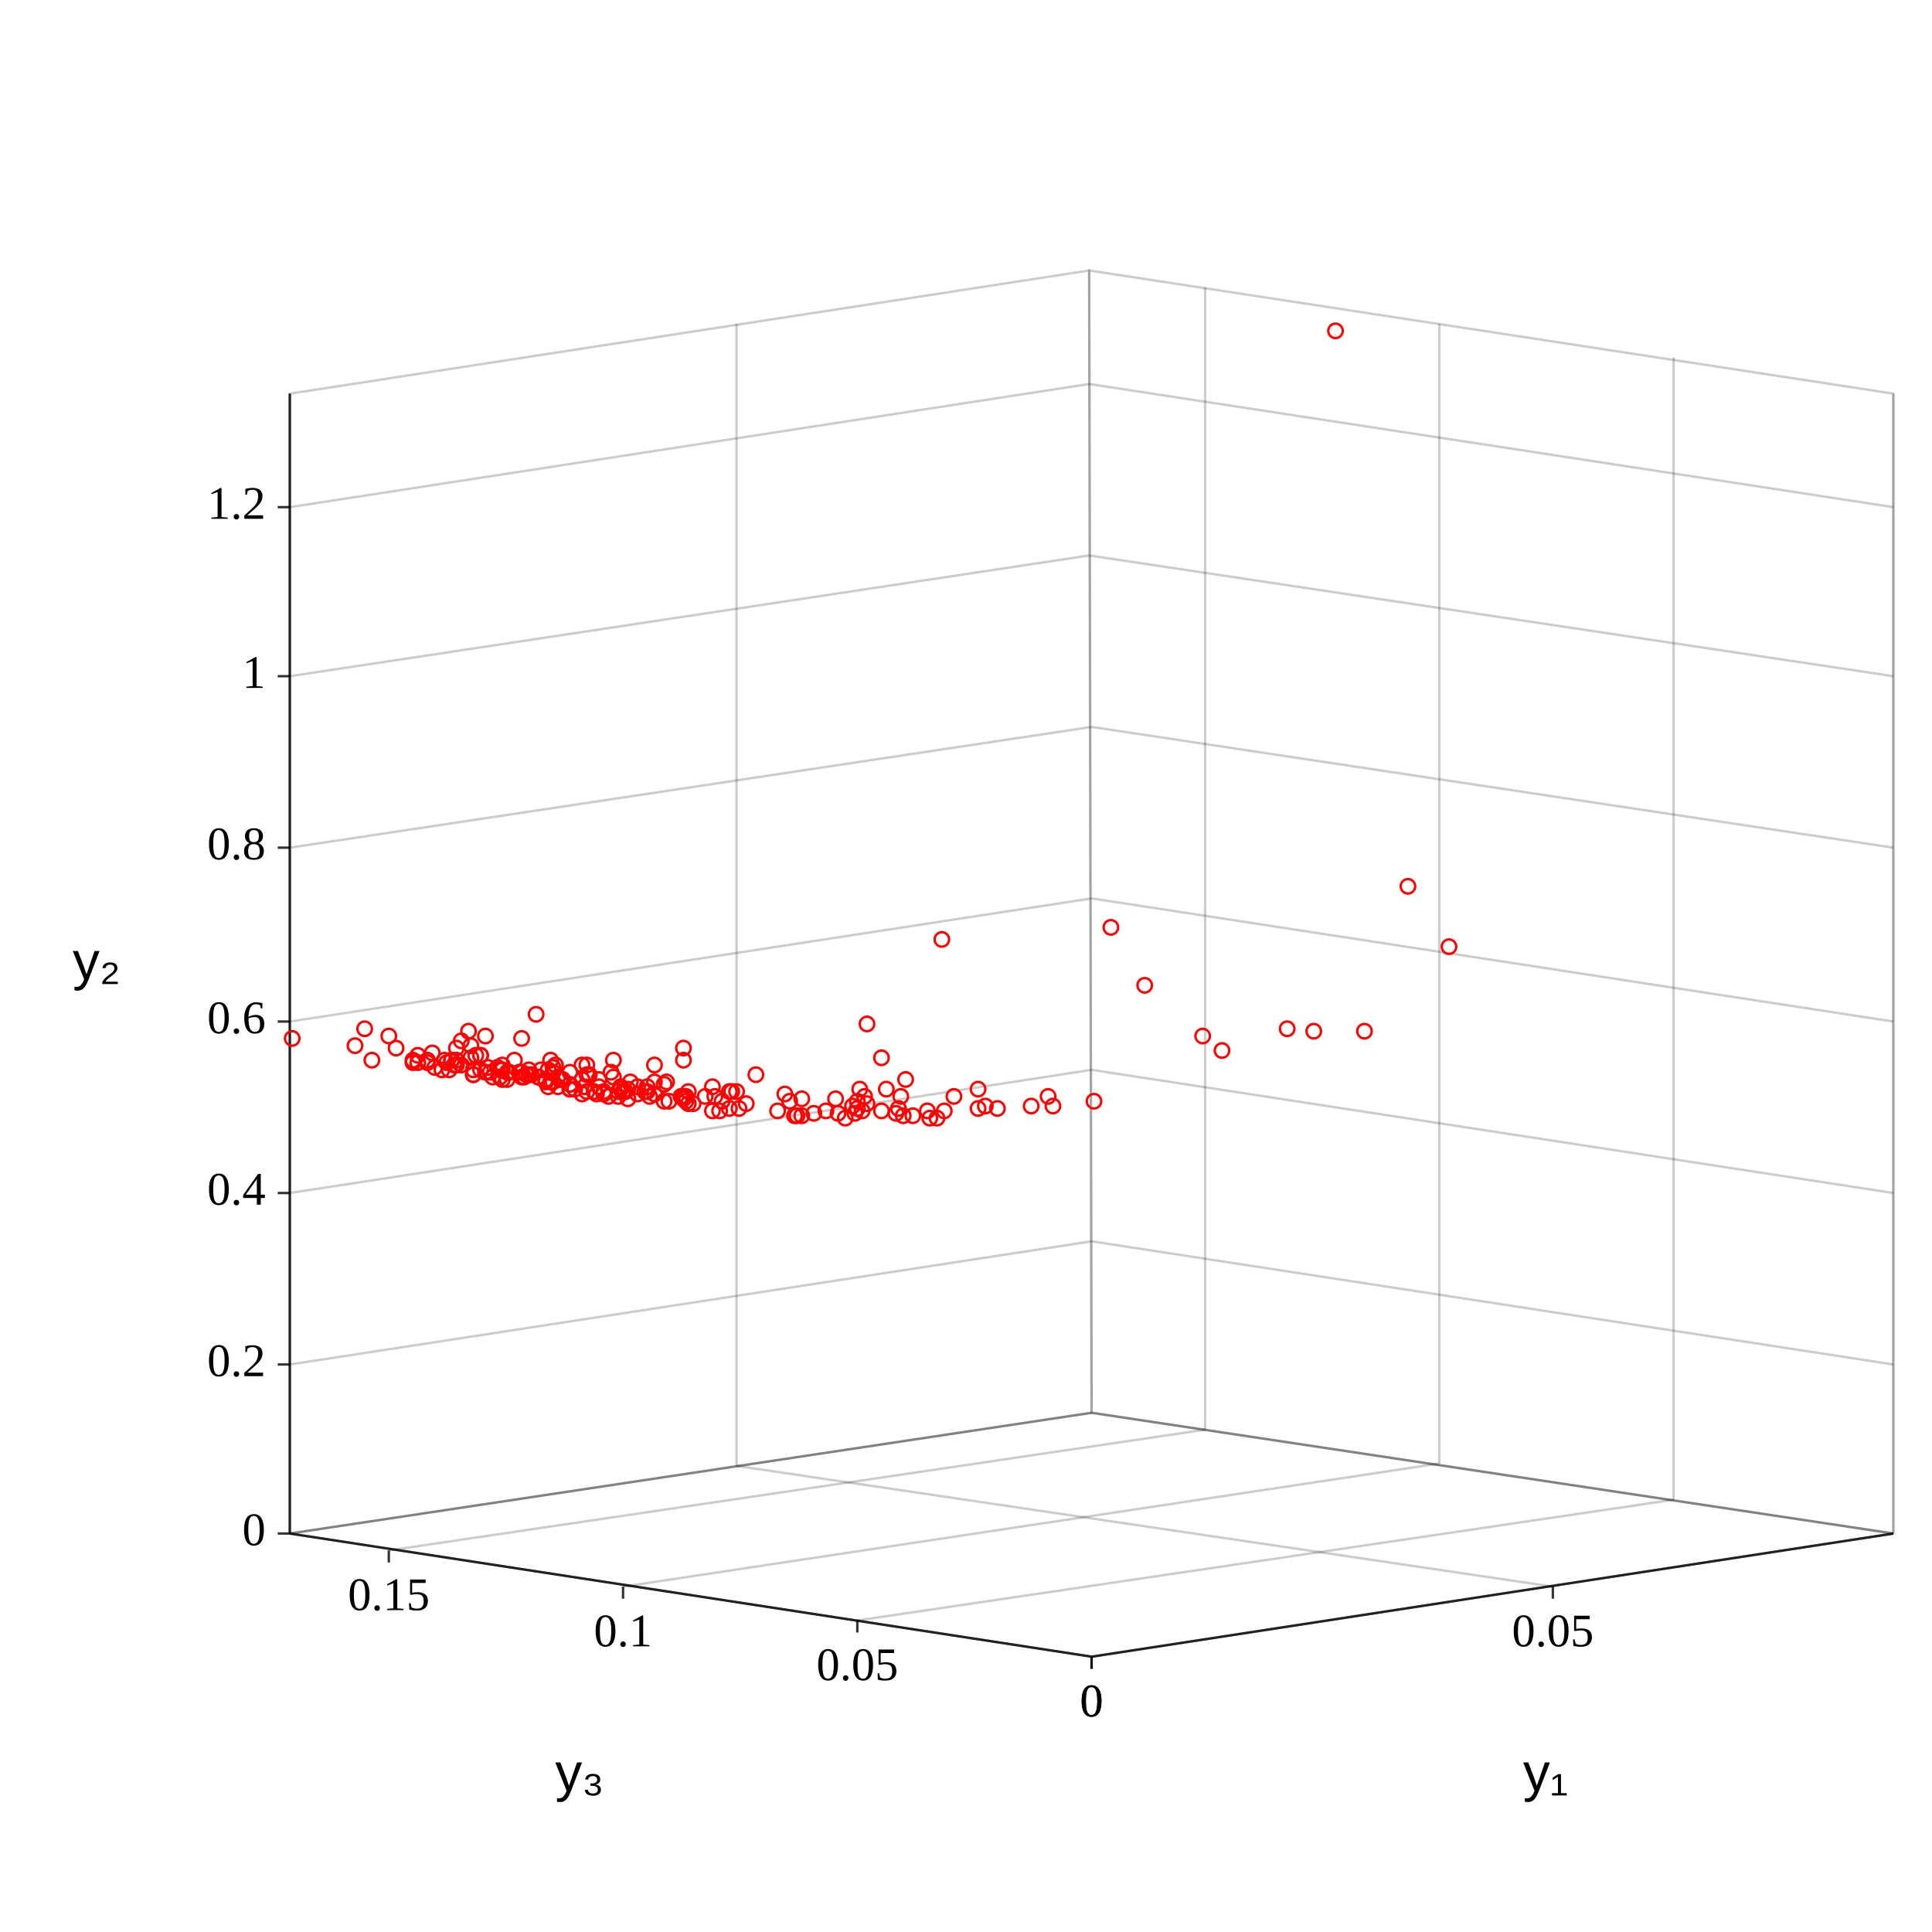
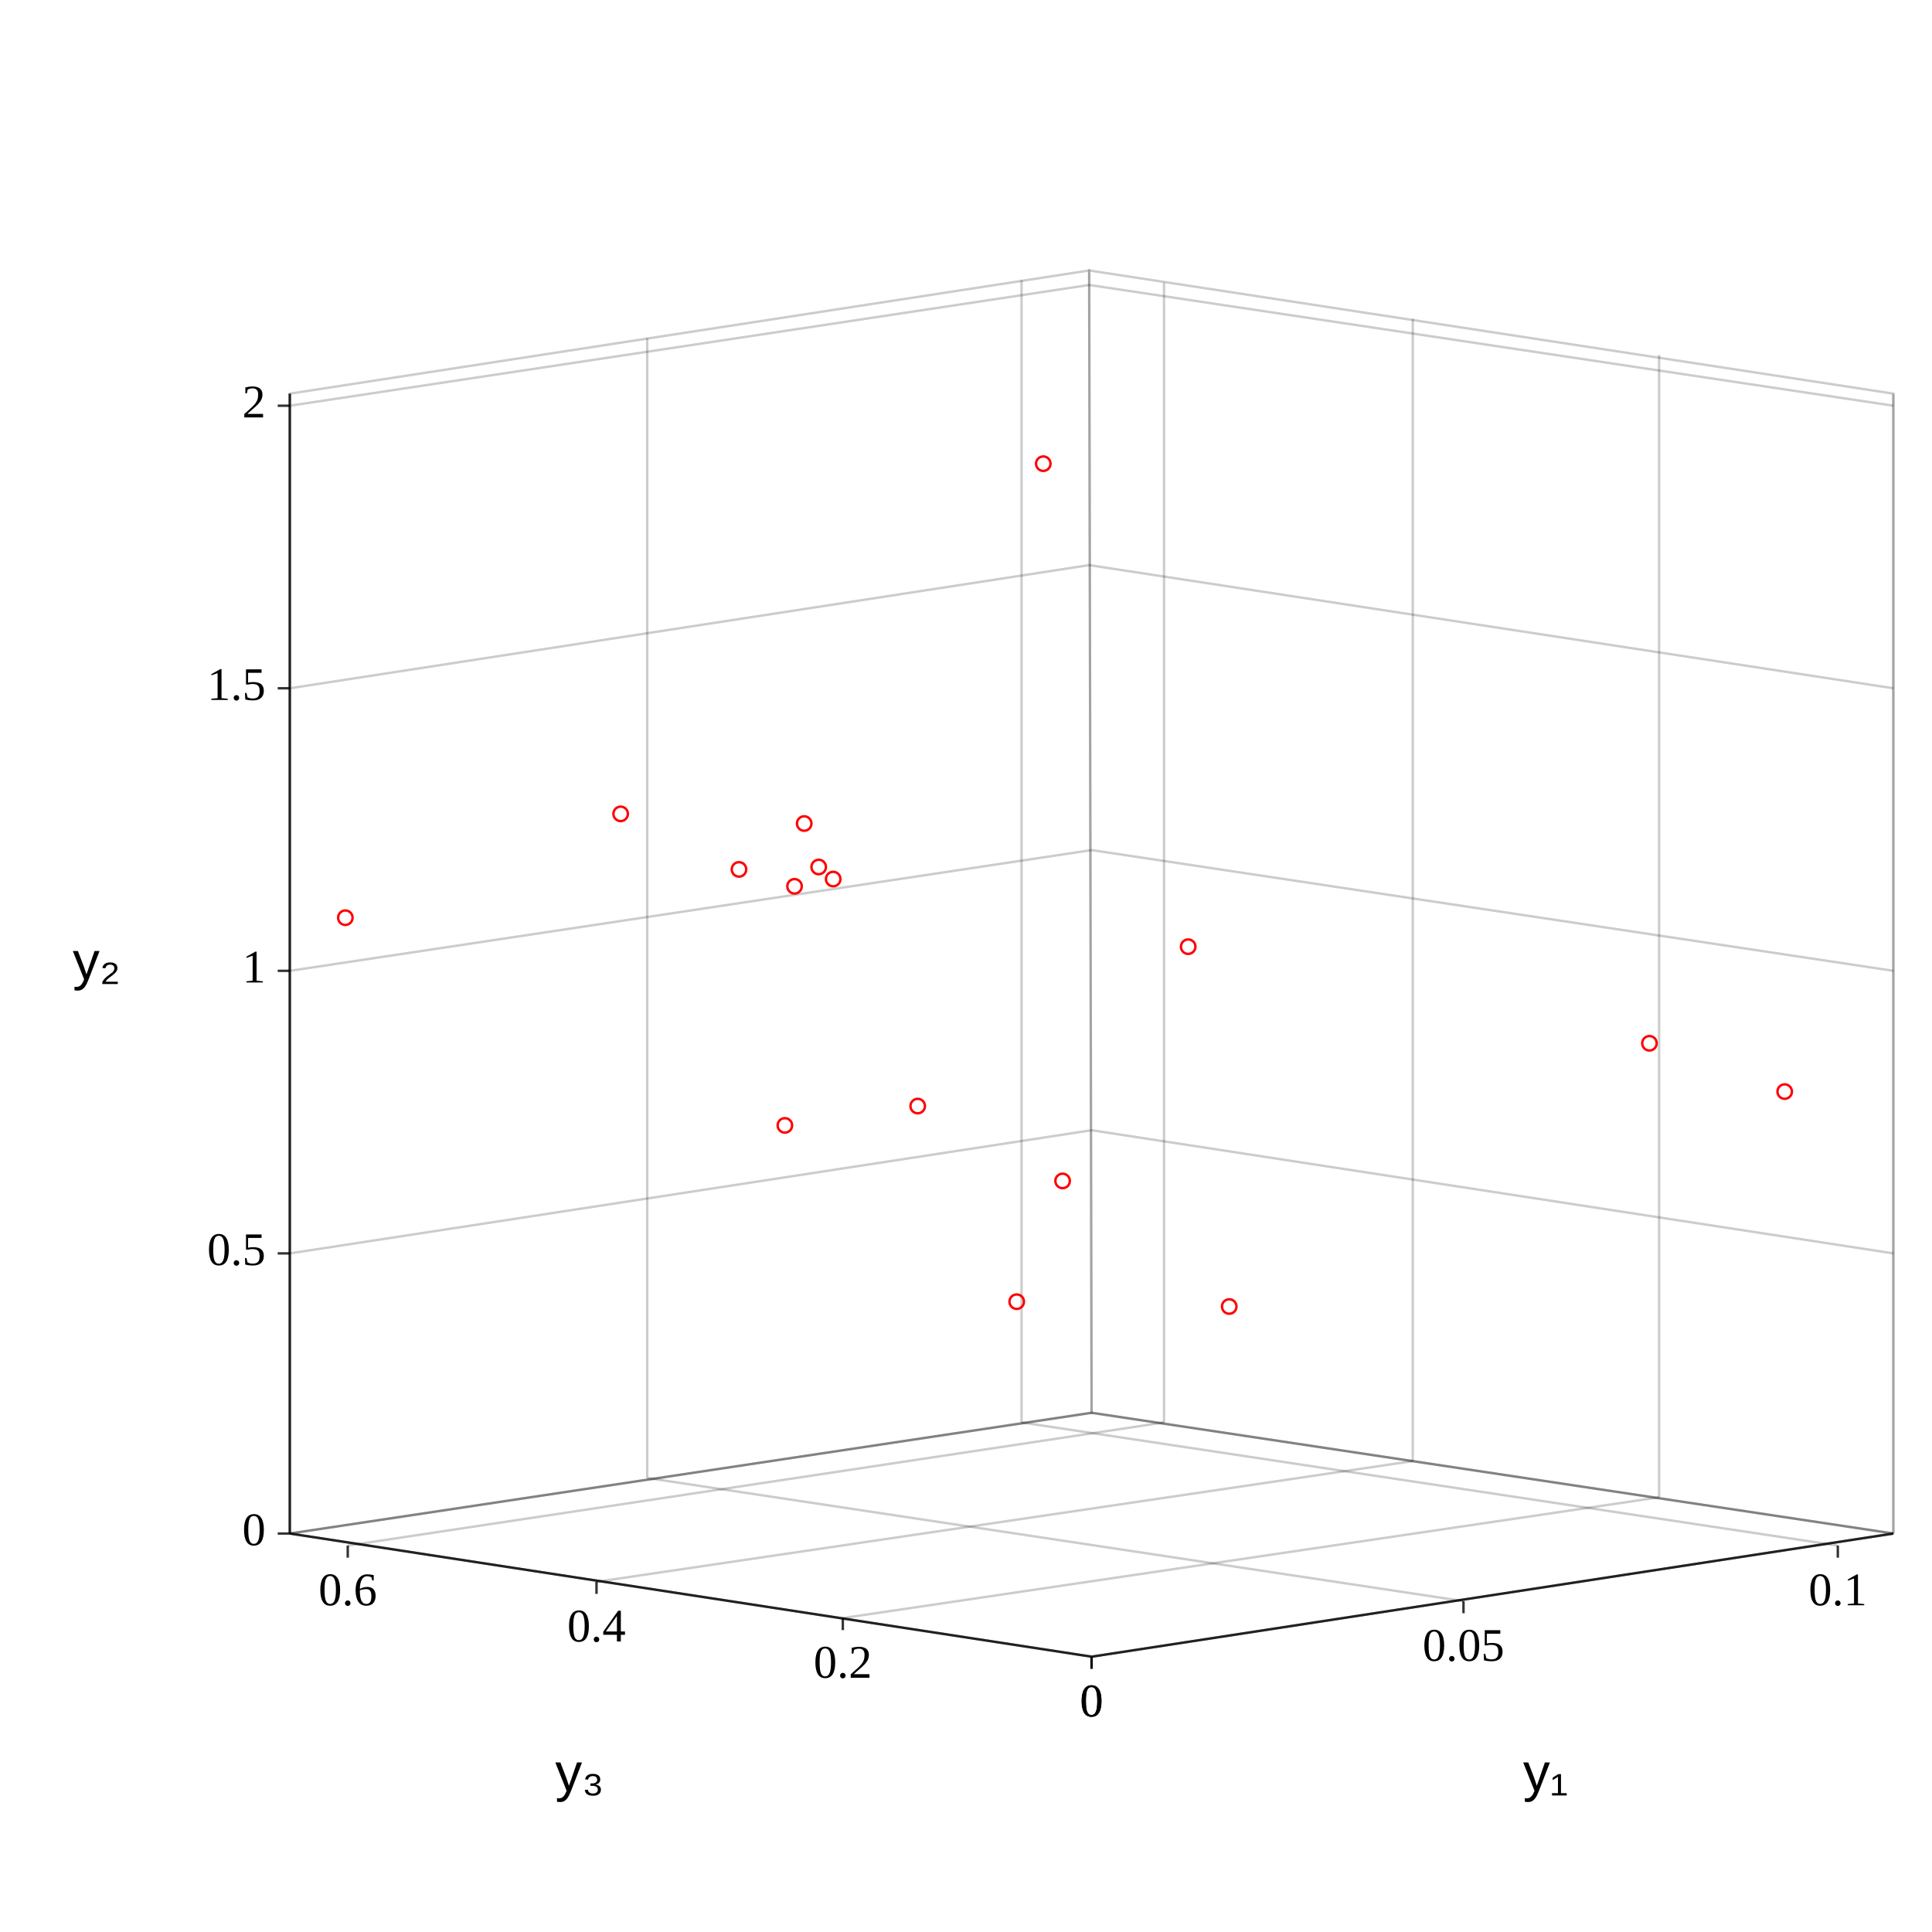
<svg xmlns="http://www.w3.org/2000/svg" width="800" height="800" viewBox="0 0 800 800">
  <rect x="0" y="0" width="800" height="800" opacity="1" fill="#FFFFFF" stroke="none" />
  <text x="240" y="736" dy="0.5ex" text-anchor="middle" font-family="Arial" font-size="22.258" opacity="1" fill="#000000">
y₃
</text>
  <text x="40" y="400" dy="0.5ex" text-anchor="middle" font-family="Arial" font-size="22.258" opacity="1" fill="#000000">
y₂
</text>
  <text x="640" y="736" dy="0.5ex" text-anchor="middle" font-family="Arial" font-size="22.258" opacity="1" fill="#000000">
y₁
</text>
  <polyline fill="none" opacity="0.2" stroke="#000000" stroke-width="1" points="120,635 120,163 451,112 452,585 120,635 " />
  <polyline fill="none" opacity="0.2" stroke="#000000" stroke-width="1" points="120,635 452,585 " />
-   <polyline fill="none" opacity="0.2" stroke="#000000" stroke-width="1" points="120,565 452,514 " />
-   <polyline fill="none" opacity="0.2" stroke="#000000" stroke-width="1" points="120,494 452,443 " />
-   <polyline fill="none" opacity="0.2" stroke="#000000" stroke-width="1" points="120,423 452,372 " />
-   <polyline fill="none" opacity="0.2" stroke="#000000" stroke-width="1" points="120,351 452,301 " />
-   <polyline fill="none" opacity="0.2" stroke="#000000" stroke-width="1" points="120,280 451,230 " />
-   <polyline fill="none" opacity="0.2" stroke="#000000" stroke-width="1" points="120,210 451,159 " />
+   <polyline fill="none" opacity="0.2" stroke="#000000" stroke-width="1" points="120,519 452,468 " />
+   <polyline fill="none" opacity="0.2" stroke="#000000" stroke-width="1" points="120,402 452,352 " />
+   <polyline fill="none" opacity="0.2" stroke="#000000" stroke-width="1" points="120,285 451,234 " />
+   <polyline fill="none" opacity="0.2" stroke="#000000" stroke-width="1" points="120,168 451,118 " />
  <polyline fill="none" opacity="0.2" stroke="#000000" stroke-width="1" points="120,635 120,163 " />
-   <polyline fill="none" opacity="0.2" stroke="#000000" stroke-width="1" points="305,607 305,134 " />
+   <polyline fill="none" opacity="0.2" stroke="#000000" stroke-width="1" points="268,612 268,140 " />
+   <polyline fill="none" opacity="0.2" stroke="#000000" stroke-width="1" points="423,589 423,116 " />
  <polyline fill="none" opacity="0.2" stroke="#000000" stroke-width="1" points="452,686 784,635 452,585 120,635 452,686 " />
  <polyline fill="none" opacity="0.2" stroke="#000000" stroke-width="1" points="452,686 784,635 " />
-   <polyline fill="none" opacity="0.2" stroke="#000000" stroke-width="1" points="355,671 693,621 " />
-   <polyline fill="none" opacity="0.2" stroke="#000000" stroke-width="1" points="258,657 596,606 " />
-   <polyline fill="none" opacity="0.2" stroke="#000000" stroke-width="1" points="161,642 499,592 " />
+   <polyline fill="none" opacity="0.2" stroke="#000000" stroke-width="1" points="349,670 687,620 " />
+   <polyline fill="none" opacity="0.2" stroke="#000000" stroke-width="1" points="247,655 585,605 " />
+   <polyline fill="none" opacity="0.2" stroke="#000000" stroke-width="1" points="144,640 482,589 " />
  <polyline fill="none" opacity="0.2" stroke="#000000" stroke-width="1" points="452,686 120,635 " />
-   <polyline fill="none" opacity="0.2" stroke="#000000" stroke-width="1" points="643,657 305,607 " />
+   <polyline fill="none" opacity="0.2" stroke="#000000" stroke-width="1" points="606,663 268,612 " />
+   <polyline fill="none" opacity="0.2" stroke="#000000" stroke-width="1" points="761,640 423,589 " />
  <polyline fill="none" opacity="0.2" stroke="#000000" stroke-width="1" points="784,635 452,585 451,112 784,163 784,635 " />
  <polyline fill="none" opacity="0.2" stroke="#000000" stroke-width="1" points="784,635 784,163 " />
-   <polyline fill="none" opacity="0.2" stroke="#000000" stroke-width="1" points="693,621 693,148 " />
-   <polyline fill="none" opacity="0.2" stroke="#000000" stroke-width="1" points="596,606 596,134 " />
-   <polyline fill="none" opacity="0.2" stroke="#000000" stroke-width="1" points="499,592 499,119 " />
+   <polyline fill="none" opacity="0.2" stroke="#000000" stroke-width="1" points="687,620 687,147 " />
+   <polyline fill="none" opacity="0.2" stroke="#000000" stroke-width="1" points="585,605 585,132 " />
+   <polyline fill="none" opacity="0.2" stroke="#000000" stroke-width="1" points="482,589 482,117 " />
  <polyline fill="none" opacity="0.2" stroke="#000000" stroke-width="1" points="784,635 452,585 " />
-   <polyline fill="none" opacity="0.2" stroke="#000000" stroke-width="1" points="784,565 452,514 " />
-   <polyline fill="none" opacity="0.2" stroke="#000000" stroke-width="1" points="784,494 452,443 " />
-   <polyline fill="none" opacity="0.2" stroke="#000000" stroke-width="1" points="784,423 452,372 " />
-   <polyline fill="none" opacity="0.2" stroke="#000000" stroke-width="1" points="784,351 452,301 " />
-   <polyline fill="none" opacity="0.2" stroke="#000000" stroke-width="1" points="784,280 451,230 " />
-   <polyline fill="none" opacity="0.2" stroke="#000000" stroke-width="1" points="784,210 451,159 " />
+   <polyline fill="none" opacity="0.2" stroke="#000000" stroke-width="1" points="784,519 452,468 " />
+   <polyline fill="none" opacity="0.2" stroke="#000000" stroke-width="1" points="784,402 452,352 " />
+   <polyline fill="none" opacity="0.2" stroke="#000000" stroke-width="1" points="784,285 451,234 " />
+   <polyline fill="none" opacity="0.2" stroke="#000000" stroke-width="1" points="784,168 451,118 " />
  <polyline fill="none" opacity="0.8" stroke="#000000" stroke-width="1" points="452,686 120,635 " />
  <polyline fill="none" opacity="0.8" stroke="#000000" stroke-width="1" points="452,686 452,691 " />
  <text x="452" y="696" dy="0.76em" text-anchor="middle" font-family="Times New Roman" font-size="19.355" opacity="1" fill="#000000">
0
</text>
-   <polyline fill="none" opacity="0.8" stroke="#000000" stroke-width="1" points="355,671 355,676 " />
-   <text x="355" y="681" dy="0.76em" text-anchor="middle" font-family="Times New Roman" font-size="19.355" opacity="1" fill="#000000">
- 0.05
+   <polyline fill="none" opacity="0.8" stroke="#000000" stroke-width="1" points="349,670 349,675 " />
+   <text x="349" y="680" dy="0.76em" text-anchor="middle" font-family="Times New Roman" font-size="19.355" opacity="1" fill="#000000">
+ 0.2
</text>
-   <polyline fill="none" opacity="0.8" stroke="#000000" stroke-width="1" points="258,657 258,662 " />
-   <text x="258" y="667" dy="0.76em" text-anchor="middle" font-family="Times New Roman" font-size="19.355" opacity="1" fill="#000000">
- 0.1
+   <polyline fill="none" opacity="0.8" stroke="#000000" stroke-width="1" points="247,655 247,660 " />
+   <text x="247" y="665" dy="0.76em" text-anchor="middle" font-family="Times New Roman" font-size="19.355" opacity="1" fill="#000000">
+ 0.4
</text>
-   <polyline fill="none" opacity="0.8" stroke="#000000" stroke-width="1" points="161,642 161,647 " />
-   <text x="161" y="652" dy="0.76em" text-anchor="middle" font-family="Times New Roman" font-size="19.355" opacity="1" fill="#000000">
- 0.15
+   <polyline fill="none" opacity="0.8" stroke="#000000" stroke-width="1" points="144,640 144,645 " />
+   <text x="144" y="650" dy="0.76em" text-anchor="middle" font-family="Times New Roman" font-size="19.355" opacity="1" fill="#000000">
+ 0.6
</text>
  <polyline fill="none" opacity="0.8" stroke="#000000" stroke-width="1" points="120,635 120,163 " />
  <polyline fill="none" opacity="0.8" stroke="#000000" stroke-width="1" points="120,635 115,635 " />
  <text x="110" y="635" dy="0.5ex" text-anchor="end" font-family="Times New Roman" font-size="19.355" opacity="1" fill="#000000">
0
</text>
-   <polyline fill="none" opacity="0.8" stroke="#000000" stroke-width="1" points="120,565 115,565 " />
-   <text x="110" y="565" dy="0.5ex" text-anchor="end" font-family="Times New Roman" font-size="19.355" opacity="1" fill="#000000">
- 0.2
+   <polyline fill="none" opacity="0.8" stroke="#000000" stroke-width="1" points="120,519 115,519 " />
+   <text x="110" y="519" dy="0.5ex" text-anchor="end" font-family="Times New Roman" font-size="19.355" opacity="1" fill="#000000">
+ 0.5
</text>
-   <polyline fill="none" opacity="0.8" stroke="#000000" stroke-width="1" points="120,494 115,494 " />
-   <text x="110" y="494" dy="0.5ex" text-anchor="end" font-family="Times New Roman" font-size="19.355" opacity="1" fill="#000000">
- 0.4
- </text>
-   <polyline fill="none" opacity="0.8" stroke="#000000" stroke-width="1" points="120,423 115,423 " />
-   <text x="110" y="423" dy="0.5ex" text-anchor="end" font-family="Times New Roman" font-size="19.355" opacity="1" fill="#000000">
- 0.6
- </text>
-   <polyline fill="none" opacity="0.8" stroke="#000000" stroke-width="1" points="120,351 115,351 " />
-   <text x="110" y="351" dy="0.5ex" text-anchor="end" font-family="Times New Roman" font-size="19.355" opacity="1" fill="#000000">
- 0.8
- </text>
-   <polyline fill="none" opacity="0.8" stroke="#000000" stroke-width="1" points="120,280 115,280 " />
-   <text x="110" y="280" dy="0.5ex" text-anchor="end" font-family="Times New Roman" font-size="19.355" opacity="1" fill="#000000">
+   <polyline fill="none" opacity="0.8" stroke="#000000" stroke-width="1" points="120,402 115,402 " />
+   <text x="110" y="402" dy="0.5ex" text-anchor="end" font-family="Times New Roman" font-size="19.355" opacity="1" fill="#000000">
1
</text>
-   <polyline fill="none" opacity="0.8" stroke="#000000" stroke-width="1" points="120,210 115,210 " />
-   <text x="110" y="210" dy="0.5ex" text-anchor="end" font-family="Times New Roman" font-size="19.355" opacity="1" fill="#000000">
- 1.2
+   <polyline fill="none" opacity="0.8" stroke="#000000" stroke-width="1" points="120,285 115,285 " />
+   <text x="110" y="285" dy="0.5ex" text-anchor="end" font-family="Times New Roman" font-size="19.355" opacity="1" fill="#000000">
+ 1.5
+ </text>
+   <polyline fill="none" opacity="0.8" stroke="#000000" stroke-width="1" points="120,168 115,168 " />
+   <text x="110" y="168" dy="0.5ex" text-anchor="end" font-family="Times New Roman" font-size="19.355" opacity="1" fill="#000000">
+ 2
</text>
  <polyline fill="none" opacity="0.8" stroke="#000000" stroke-width="1" points="452,686 784,635 " />
  <polyline fill="none" opacity="0.8" stroke="#000000" stroke-width="1" points="452,686 452,691 " />
  <text x="452" y="696" dy="0.76em" text-anchor="middle" font-family="Times New Roman" font-size="19.355" opacity="1" fill="#000000">
0
</text>
-   <polyline fill="none" opacity="0.8" stroke="#000000" stroke-width="1" points="643,657 643,662 " />
-   <text x="643" y="667" dy="0.76em" text-anchor="middle" font-family="Times New Roman" font-size="19.355" opacity="1" fill="#000000">
+   <polyline fill="none" opacity="0.8" stroke="#000000" stroke-width="1" points="606,663 606,668 " />
+   <text x="606" y="673" dy="0.76em" text-anchor="middle" font-family="Times New Roman" font-size="19.355" opacity="1" fill="#000000">
0.05
</text>
-   <circle cx="285" cy="452" r="3" opacity="1" fill="none" stroke="#FF0000" stroke-width="1" />
-   <circle cx="357" cy="460" r="3" opacity="1" fill="none" stroke="#FF0000" stroke-width="1" />
-   <circle cx="220" cy="445" r="3" opacity="1" fill="none" stroke="#FF0000" stroke-width="1" />
-   <circle cx="285" cy="457" r="3" opacity="1" fill="none" stroke="#FF0000" stroke-width="1" />
-   <circle cx="544" cy="427" r="3" opacity="1" fill="none" stroke="#FF0000" stroke-width="1" />
-   <circle cx="252" cy="454" r="3" opacity="1" fill="none" stroke="#FF0000" stroke-width="1" />
-   <circle cx="248" cy="447" r="3" opacity="1" fill="none" stroke="#FF0000" stroke-width="1" />
-   <circle cx="199" cy="443" r="3" opacity="1" fill="none" stroke="#FF0000" stroke-width="1" />
-   <circle cx="374" cy="462" r="3" opacity="1" fill="none" stroke="#FF0000" stroke-width="1" />
-   <circle cx="292" cy="454" r="3" opacity="1" fill="none" stroke="#FF0000" stroke-width="1" />
-   <circle cx="197" cy="437" r="3" opacity="1" fill="none" stroke="#FF0000" stroke-width="1" />
-   <circle cx="254" cy="439" r="3" opacity="1" fill="none" stroke="#FF0000" stroke-width="1" />
-   <circle cx="259" cy="452" r="3" opacity="1" fill="none" stroke="#FF0000" stroke-width="1" />
-   <circle cx="213" cy="439" r="3" opacity="1" fill="none" stroke="#FF0000" stroke-width="1" />
-   <circle cx="600" cy="392" r="3" opacity="1" fill="none" stroke="#FF0000" stroke-width="1" />
-   <circle cx="203" cy="444" r="3" opacity="1" fill="none" stroke="#FF0000" stroke-width="1" />
-   <circle cx="188" cy="441" r="3" opacity="1" fill="none" stroke="#FF0000" stroke-width="1" />
-   <circle cx="498" cy="429" r="3" opacity="1" fill="none" stroke="#FF0000" stroke-width="1" />
-   <circle cx="533" cy="426" r="3" opacity="1" fill="none" stroke="#FF0000" stroke-width="1" />
-   <circle cx="375" cy="447" r="3" opacity="1" fill="none" stroke="#FF0000" stroke-width="1" />
-   <circle cx="329" cy="462" r="3" opacity="1" fill="none" stroke="#FF0000" stroke-width="1" />
-   <circle cx="367" cy="451" r="3" opacity="1" fill="none" stroke="#FF0000" stroke-width="1" />
-   <circle cx="241" cy="453" r="3" opacity="1" fill="none" stroke="#FF0000" stroke-width="1" />
-   <circle cx="474" cy="408" r="3" opacity="1" fill="none" stroke="#FF0000" stroke-width="1" />
-   <circle cx="216" cy="446" r="3" opacity="1" fill="none" stroke="#FF0000" stroke-width="1" />
-   <circle cx="238" cy="451" r="3" opacity="1" fill="none" stroke="#FF0000" stroke-width="1" />
-   <circle cx="187" cy="439" r="3" opacity="1" fill="none" stroke="#FF0000" stroke-width="1" />
-   <circle cx="353" cy="458" r="3" opacity="1" fill="none" stroke="#FF0000" stroke-width="1" />
-   <circle cx="583" cy="367" r="3" opacity="1" fill="none" stroke="#FF0000" stroke-width="1" />
-   <circle cx="236" cy="449" r="3" opacity="1" fill="none" stroke="#FF0000" stroke-width="1" />
-   <circle cx="372" cy="459" r="3" opacity="1" fill="none" stroke="#FF0000" stroke-width="1" />
-   <circle cx="236" cy="451" r="3" opacity="1" fill="none" stroke="#FF0000" stroke-width="1" />
-   <circle cx="247" cy="453" r="3" opacity="1" fill="none" stroke="#FF0000" stroke-width="1" />
-   <circle cx="405" cy="459" r="3" opacity="1" fill="none" stroke="#FF0000" stroke-width="1" />
-   <circle cx="180" cy="442" r="3" opacity="1" fill="none" stroke="#FF0000" stroke-width="1" />
-   <circle cx="227" cy="450" r="3" opacity="1" fill="none" stroke="#FF0000" stroke-width="1" />
-   <circle cx="391" cy="460" r="3" opacity="1" fill="none" stroke="#FF0000" stroke-width="1" />
-   <circle cx="191" cy="431" r="3" opacity="1" fill="none" stroke="#FF0000" stroke-width="1" />
-   <circle cx="183" cy="443" r="3" opacity="1" fill="none" stroke="#FF0000" stroke-width="1" />
-   <circle cx="565" cy="427" r="3" opacity="1" fill="none" stroke="#FF0000" stroke-width="1" />
-   <circle cx="313" cy="445" r="3" opacity="1" fill="none" stroke="#FF0000" stroke-width="1" />
-   <circle cx="287" cy="457" r="3" opacity="1" fill="none" stroke="#FF0000" stroke-width="1" />
-   <circle cx="306" cy="459" r="3" opacity="1" fill="none" stroke="#FF0000" stroke-width="1" />
-   <circle cx="227" cy="443" r="3" opacity="1" fill="none" stroke="#FF0000" stroke-width="1" />
-   <circle cx="236" cy="444" r="3" opacity="1" fill="none" stroke="#FF0000" stroke-width="1" />
-   <circle cx="241" cy="447" r="3" opacity="1" fill="none" stroke="#FF0000" stroke-width="1" />
-   <circle cx="223" cy="446" r="3" opacity="1" fill="none" stroke="#FF0000" stroke-width="1" />
-   <circle cx="356" cy="451" r="3" opacity="1" fill="none" stroke="#FF0000" stroke-width="1" />
-   <circle cx="434" cy="454" r="3" opacity="1" fill="none" stroke="#FF0000" stroke-width="1" />
-   <circle cx="195" cy="438" r="3" opacity="1" fill="none" stroke="#FF0000" stroke-width="1" />
-   <circle cx="309" cy="457" r="3" opacity="1" fill="none" stroke="#FF0000" stroke-width="1" />
-   <circle cx="246" cy="452" r="3" opacity="1" fill="none" stroke="#FF0000" stroke-width="1" />
-   <circle cx="365" cy="438" r="3" opacity="1" fill="none" stroke="#FF0000" stroke-width="1" />
-   <circle cx="283" cy="434" r="3" opacity="1" fill="none" stroke="#FF0000" stroke-width="1" />
-   <circle cx="196" cy="445" r="3" opacity="1" fill="none" stroke="#FF0000" stroke-width="1" />
-   <circle cx="283" cy="454" r="3" opacity="1" fill="none" stroke="#FF0000" stroke-width="1" />
-   <circle cx="250" cy="452" r="3" opacity="1" fill="none" stroke="#FF0000" stroke-width="1" />
-   <circle cx="222" cy="420" r="3" opacity="1" fill="none" stroke="#FF0000" stroke-width="1" />
-   <circle cx="284" cy="454" r="3" opacity="1" fill="none" stroke="#FF0000" stroke-width="1" />
-   <circle cx="275" cy="449" r="3" opacity="1" fill="none" stroke="#FF0000" stroke-width="1" />
-   <circle cx="385" cy="463" r="3" opacity="1" fill="none" stroke="#FF0000" stroke-width="1" />
-   <circle cx="553" cy="137" r="3" opacity="1" fill="none" stroke="#FF0000" stroke-width="1" />
-   <circle cx="337" cy="461" r="3" opacity="1" fill="none" stroke="#FF0000" stroke-width="1" />
-   <circle cx="332" cy="462" r="3" opacity="1" fill="none" stroke="#FF0000" stroke-width="1" />
-   <circle cx="256" cy="452" r="3" opacity="1" fill="none" stroke="#FF0000" stroke-width="1" />
-   <circle cx="199" cy="437" r="3" opacity="1" fill="none" stroke="#FF0000" stroke-width="1" />
-   <circle cx="257" cy="450" r="3" opacity="1" fill="none" stroke="#FF0000" stroke-width="1" />
-   <circle cx="173" cy="437" r="3" opacity="1" fill="none" stroke="#FF0000" stroke-width="1" />
-   <circle cx="295" cy="460" r="3" opacity="1" fill="none" stroke="#FF0000" stroke-width="1" />
-   <circle cx="253" cy="444" r="3" opacity="1" fill="none" stroke="#FF0000" stroke-width="1" />
-   <circle cx="242" cy="450" r="3" opacity="1" fill="none" stroke="#FF0000" stroke-width="1" />
-   <circle cx="506" cy="435" r="3" opacity="1" fill="none" stroke="#FF0000" stroke-width="1" />
-   <circle cx="305" cy="452" r="3" opacity="1" fill="none" stroke="#FF0000" stroke-width="1" />
-   <circle cx="271" cy="448" r="3" opacity="1" fill="none" stroke="#FF0000" stroke-width="1" />
-   <circle cx="147" cy="433" r="3" opacity="1" fill="none" stroke="#FF0000" stroke-width="1" />
-   <circle cx="189" cy="439" r="3" opacity="1" fill="none" stroke="#FF0000" stroke-width="1" />
-   <circle cx="390" cy="389" r="3" opacity="1" fill="none" stroke="#FF0000" stroke-width="1" />
-   <circle cx="298" cy="460" r="3" opacity="1" fill="none" stroke="#FF0000" stroke-width="1" />
-   <circle cx="226" cy="448" r="3" opacity="1" fill="none" stroke="#FF0000" stroke-width="1" />
-   <circle cx="189" cy="441" r="3" opacity="1" fill="none" stroke="#FF0000" stroke-width="1" />
-   <circle cx="388" cy="463" r="3" opacity="1" fill="none" stroke="#FF0000" stroke-width="1" />
-   <circle cx="199" cy="437" r="3" opacity="1" fill="none" stroke="#FF0000" stroke-width="1" />
-   <circle cx="283" cy="455" r="3" opacity="1" fill="none" stroke="#FF0000" stroke-width="1" />
-   <circle cx="204" cy="446" r="3" opacity="1" fill="none" stroke="#FF0000" stroke-width="1" />
-   <circle cx="171" cy="439" r="3" opacity="1" fill="none" stroke="#FF0000" stroke-width="1" />
-   <circle cx="154" cy="439" r="3" opacity="1" fill="none" stroke="#FF0000" stroke-width="1" />
-   <circle cx="230" cy="441" r="3" opacity="1" fill="none" stroke="#FF0000" stroke-width="1" />
-   <circle cx="347" cy="461" r="3" opacity="1" fill="none" stroke="#FF0000" stroke-width="1" />
-   <circle cx="250" cy="453" r="3" opacity="1" fill="none" stroke="#FF0000" stroke-width="1" />
-   <circle cx="268" cy="452" r="3" opacity="1" fill="none" stroke="#FF0000" stroke-width="1" />
-   <circle cx="264" cy="450" r="3" opacity="1" fill="none" stroke="#FF0000" stroke-width="1" />
-   <circle cx="231" cy="450" r="3" opacity="1" fill="none" stroke="#FF0000" stroke-width="1" />
-   <circle cx="355" cy="456" r="3" opacity="1" fill="none" stroke="#FF0000" stroke-width="1" />
-   <circle cx="258" cy="452" r="3" opacity="1" fill="none" stroke="#FF0000" stroke-width="1" />
-   <circle cx="258" cy="452" r="3" opacity="1" fill="none" stroke="#FF0000" stroke-width="1" />
-   <circle cx="201" cy="444" r="3" opacity="1" fill="none" stroke="#FF0000" stroke-width="1" />
-   <circle cx="359" cy="457" r="3" opacity="1" fill="none" stroke="#FF0000" stroke-width="1" />
-   <circle cx="216" cy="430" r="3" opacity="1" fill="none" stroke="#FF0000" stroke-width="1" />
-   <circle cx="223" cy="446" r="3" opacity="1" fill="none" stroke="#FF0000" stroke-width="1" />
-   <circle cx="296" cy="454" r="3" opacity="1" fill="none" stroke="#FF0000" stroke-width="1" />
-   <circle cx="177" cy="440" r="3" opacity="1" fill="none" stroke="#FF0000" stroke-width="1" />
-   <circle cx="342" cy="460" r="3" opacity="1" fill="none" stroke="#FF0000" stroke-width="1" />
-   <circle cx="453" cy="456" r="3" opacity="1" fill="none" stroke="#FF0000" stroke-width="1" />
-   <circle cx="405" cy="451" r="3" opacity="1" fill="none" stroke="#FF0000" stroke-width="1" />
-   <circle cx="365" cy="460" r="3" opacity="1" fill="none" stroke="#FF0000" stroke-width="1" />
-   <circle cx="264" cy="453" r="3" opacity="1" fill="none" stroke="#FF0000" stroke-width="1" />
-   <circle cx="248" cy="450" r="3" opacity="1" fill="none" stroke="#FF0000" stroke-width="1" />
-   <circle cx="303" cy="452" r="3" opacity="1" fill="none" stroke="#FF0000" stroke-width="1" />
-   <circle cx="271" cy="441" r="3" opacity="1" fill="none" stroke="#FF0000" stroke-width="1" />
-   <circle cx="271" cy="453" r="3" opacity="1" fill="none" stroke="#FF0000" stroke-width="1" />
-   <circle cx="194" cy="427" r="3" opacity="1" fill="none" stroke="#FF0000" stroke-width="1" />
-   <circle cx="269" cy="454" r="3" opacity="1" fill="none" stroke="#FF0000" stroke-width="1" />
-   <circle cx="187" cy="439" r="3" opacity="1" fill="none" stroke="#FF0000" stroke-width="1" />
-   <circle cx="354" cy="461" r="3" opacity="1" fill="none" stroke="#FF0000" stroke-width="1" />
-   <circle cx="228" cy="448" r="3" opacity="1" fill="none" stroke="#FF0000" stroke-width="1" />
-   <circle cx="325" cy="453" r="3" opacity="1" fill="none" stroke="#FF0000" stroke-width="1" />
-   <circle cx="173" cy="440" r="3" opacity="1" fill="none" stroke="#FF0000" stroke-width="1" />
-   <circle cx="260" cy="455" r="3" opacity="1" fill="none" stroke="#FF0000" stroke-width="1" />
-   <circle cx="243" cy="452" r="3" opacity="1" fill="none" stroke="#FF0000" stroke-width="1" />
-   <circle cx="295" cy="450" r="3" opacity="1" fill="none" stroke="#FF0000" stroke-width="1" />
-   <circle cx="346" cy="455" r="3" opacity="1" fill="none" stroke="#FF0000" stroke-width="1" />
-   <circle cx="284" cy="456" r="3" opacity="1" fill="none" stroke="#FF0000" stroke-width="1" />
-   <circle cx="161" cy="429" r="3" opacity="1" fill="none" stroke="#FF0000" stroke-width="1" />
-   <circle cx="395" cy="454" r="3" opacity="1" fill="none" stroke="#FF0000" stroke-width="1" />
-   <circle cx="257" cy="451" r="3" opacity="1" fill="none" stroke="#FF0000" stroke-width="1" />
-   <circle cx="184" cy="439" r="3" opacity="1" fill="none" stroke="#FF0000" stroke-width="1" />
-   <circle cx="371" cy="461" r="3" opacity="1" fill="none" stroke="#FF0000" stroke-width="1" />
-   <circle cx="436" cy="458" r="3" opacity="1" fill="none" stroke="#FF0000" stroke-width="1" />
-   <circle cx="413" cy="459" r="3" opacity="1" fill="none" stroke="#FF0000" stroke-width="1" />
-   <circle cx="179" cy="436" r="3" opacity="1" fill="none" stroke="#FF0000" stroke-width="1" />
-   <circle cx="302" cy="459" r="3" opacity="1" fill="none" stroke="#FF0000" stroke-width="1" />
-   <circle cx="201" cy="429" r="3" opacity="1" fill="none" stroke="#FF0000" stroke-width="1" />
-   <circle cx="229" cy="444" r="3" opacity="1" fill="none" stroke="#FF0000" stroke-width="1" />
-   <circle cx="236" cy="451" r="3" opacity="1" fill="none" stroke="#FF0000" stroke-width="1" />
-   <circle cx="219" cy="443" r="3" opacity="1" fill="none" stroke="#FF0000" stroke-width="1" />
-   <circle cx="282" cy="454" r="3" opacity="1" fill="none" stroke="#FF0000" stroke-width="1" />
-   <circle cx="302" cy="452" r="3" opacity="1" fill="none" stroke="#FF0000" stroke-width="1" />
-   <circle cx="215" cy="444" r="3" opacity="1" fill="none" stroke="#FF0000" stroke-width="1" />
-   <circle cx="256" cy="454" r="3" opacity="1" fill="none" stroke="#FF0000" stroke-width="1" />
-   <circle cx="196" cy="445" r="3" opacity="1" fill="none" stroke="#FF0000" stroke-width="1" />
-   <circle cx="191" cy="441" r="3" opacity="1" fill="none" stroke="#FF0000" stroke-width="1" />
-   <circle cx="267" cy="452" r="3" opacity="1" fill="none" stroke="#FF0000" stroke-width="1" />
-   <circle cx="283" cy="439" r="3" opacity="1" fill="none" stroke="#FF0000" stroke-width="1" />
-   <circle cx="229" cy="448" r="3" opacity="1" fill="none" stroke="#FF0000" stroke-width="1" />
-   <circle cx="241" cy="441" r="3" opacity="1" fill="none" stroke="#FF0000" stroke-width="1" />
-   <circle cx="355" cy="459" r="3" opacity="1" fill="none" stroke="#FF0000" stroke-width="1" />
-   <circle cx="243" cy="441" r="3" opacity="1" fill="none" stroke="#FF0000" stroke-width="1" />
-   <circle cx="275" cy="456" r="3" opacity="1" fill="none" stroke="#FF0000" stroke-width="1" />
-   <circle cx="254" cy="446" r="3" opacity="1" fill="none" stroke="#FF0000" stroke-width="1" />
-   <circle cx="151" cy="426" r="3" opacity="1" fill="none" stroke="#FF0000" stroke-width="1" />
-   <circle cx="208" cy="443" r="3" opacity="1" fill="none" stroke="#FF0000" stroke-width="1" />
-   <circle cx="408" cy="458" r="3" opacity="1" fill="none" stroke="#FF0000" stroke-width="1" />
-   <circle cx="358" cy="454" r="3" opacity="1" fill="none" stroke="#FF0000" stroke-width="1" />
-   <circle cx="378" cy="462" r="3" opacity="1" fill="none" stroke="#FF0000" stroke-width="1" />
-   <circle cx="299" cy="456" r="3" opacity="1" fill="none" stroke="#FF0000" stroke-width="1" />
-   <circle cx="229" cy="442" r="3" opacity="1" fill="none" stroke="#FF0000" stroke-width="1" />
-   <circle cx="322" cy="460" r="3" opacity="1" fill="none" stroke="#FF0000" stroke-width="1" />
-   <circle cx="228" cy="439" r="3" opacity="1" fill="none" stroke="#FF0000" stroke-width="1" />
-   <circle cx="260" cy="451" r="3" opacity="1" fill="none" stroke="#FF0000" stroke-width="1" />
-   <circle cx="202" cy="442" r="3" opacity="1" fill="none" stroke="#FF0000" stroke-width="1" />
-   <circle cx="330" cy="462" r="3" opacity="1" fill="none" stroke="#FF0000" stroke-width="1" />
-   <circle cx="460" cy="384" r="3" opacity="1" fill="none" stroke="#FF0000" stroke-width="1" />
-   <circle cx="277" cy="456" r="3" opacity="1" fill="none" stroke="#FF0000" stroke-width="1" />
-   <circle cx="224" cy="443" r="3" opacity="1" fill="none" stroke="#FF0000" stroke-width="1" />
-   <circle cx="121" cy="430" r="3" opacity="1" fill="none" stroke="#FF0000" stroke-width="1" />
-   <circle cx="350" cy="463" r="3" opacity="1" fill="none" stroke="#FF0000" stroke-width="1" />
-   <circle cx="164" cy="434" r="3" opacity="1" fill="none" stroke="#FF0000" stroke-width="1" />
-   <circle cx="206" cy="442" r="3" opacity="1" fill="none" stroke="#FF0000" stroke-width="1" />
-   <circle cx="226" cy="447" r="3" opacity="1" fill="none" stroke="#FF0000" stroke-width="1" />
-   <circle cx="218" cy="445" r="3" opacity="1" fill="none" stroke="#FF0000" stroke-width="1" />
-   <circle cx="327" cy="456" r="3" opacity="1" fill="none" stroke="#FF0000" stroke-width="1" />
-   <circle cx="268" cy="450" r="3" opacity="1" fill="none" stroke="#FF0000" stroke-width="1" />
-   <circle cx="359" cy="424" r="3" opacity="1" fill="none" stroke="#FF0000" stroke-width="1" />
-   <circle cx="208" cy="441" r="3" opacity="1" fill="none" stroke="#FF0000" stroke-width="1" />
-   <circle cx="233" cy="447" r="3" opacity="1" fill="none" stroke="#FF0000" stroke-width="1" />
-   <circle cx="211" cy="444" r="3" opacity="1" fill="none" stroke="#FF0000" stroke-width="1" />
-   <circle cx="177" cy="439" r="3" opacity="1" fill="none" stroke="#FF0000" stroke-width="1" />
-   <circle cx="244" cy="445" r="3" opacity="1" fill="none" stroke="#FF0000" stroke-width="1" />
-   <circle cx="427" cy="458" r="3" opacity="1" fill="none" stroke="#FF0000" stroke-width="1" />
-   <circle cx="243" cy="445" r="3" opacity="1" fill="none" stroke="#FF0000" stroke-width="1" />
-   <circle cx="276" cy="448" r="3" opacity="1" fill="none" stroke="#FF0000" stroke-width="1" />
-   <circle cx="210" cy="447" r="3" opacity="1" fill="none" stroke="#FF0000" stroke-width="1" />
-   <circle cx="207" cy="443" r="3" opacity="1" fill="none" stroke="#FF0000" stroke-width="1" />
-   <circle cx="208" cy="447" r="3" opacity="1" fill="none" stroke="#FF0000" stroke-width="1" />
-   <circle cx="207" cy="446" r="3" opacity="1" fill="none" stroke="#FF0000" stroke-width="1" />
-   <circle cx="232" cy="447" r="3" opacity="1" fill="none" stroke="#FF0000" stroke-width="1" />
-   <circle cx="219" cy="445" r="3" opacity="1" fill="none" stroke="#FF0000" stroke-width="1" />
-   <circle cx="195" cy="433" r="3" opacity="1" fill="none" stroke="#FF0000" stroke-width="1" />
-   <circle cx="196" cy="443" r="3" opacity="1" fill="none" stroke="#FF0000" stroke-width="1" />
-   <circle cx="216" cy="444" r="3" opacity="1" fill="none" stroke="#FF0000" stroke-width="1" />
-   <circle cx="171" cy="440" r="3" opacity="1" fill="none" stroke="#FF0000" stroke-width="1" />
-   <circle cx="373" cy="454" r="3" opacity="1" fill="none" stroke="#FF0000" stroke-width="1" />
-   <circle cx="210" cy="444" r="3" opacity="1" fill="none" stroke="#FF0000" stroke-width="1" />
-   <circle cx="384" cy="460" r="3" opacity="1" fill="none" stroke="#FF0000" stroke-width="1" />
-   <circle cx="186" cy="443" r="3" opacity="1" fill="none" stroke="#FF0000" stroke-width="1" />
-   <circle cx="231" cy="446" r="3" opacity="1" fill="none" stroke="#FF0000" stroke-width="1" />
-   <circle cx="261" cy="448" r="3" opacity="1" fill="none" stroke="#FF0000" stroke-width="1" />
-   <circle cx="185" cy="440" r="3" opacity="1" fill="none" stroke="#FF0000" stroke-width="1" />
-   <circle cx="189" cy="434" r="3" opacity="1" fill="none" stroke="#FF0000" stroke-width="1" />
-   <circle cx="217" cy="446" r="3" opacity="1" fill="none" stroke="#FF0000" stroke-width="1" />
-   <circle cx="332" cy="455" r="3" opacity="1" fill="none" stroke="#FF0000" stroke-width="1" />
+   <polyline fill="none" opacity="0.8" stroke="#000000" stroke-width="1" points="761,640 761,645 " />
+   <text x="761" y="650" dy="0.76em" text-anchor="middle" font-family="Times New Roman" font-size="19.355" opacity="1" fill="#000000">
+ 0.1
+ </text>
+   <circle cx="509" cy="541" r="3" opacity="1" fill="none" stroke="#FF0000" stroke-width="1" />
+   <circle cx="492" cy="392" r="3" opacity="1" fill="none" stroke="#FF0000" stroke-width="1" />
+   <circle cx="421" cy="539" r="3" opacity="1" fill="none" stroke="#FF0000" stroke-width="1" />
+   <circle cx="432" cy="192" r="3" opacity="1" fill="none" stroke="#FF0000" stroke-width="1" />
+   <circle cx="345" cy="364" r="3" opacity="1" fill="none" stroke="#FF0000" stroke-width="1" />
+   <circle cx="325" cy="466" r="3" opacity="1" fill="none" stroke="#FF0000" stroke-width="1" />
+   <circle cx="739" cy="452" r="3" opacity="1" fill="none" stroke="#FF0000" stroke-width="1" />
+   <circle cx="329" cy="367" r="3" opacity="1" fill="none" stroke="#FF0000" stroke-width="1" />
+   <circle cx="440" cy="489" r="3" opacity="1" fill="none" stroke="#FF0000" stroke-width="1" />
+   <circle cx="306" cy="360" r="3" opacity="1" fill="none" stroke="#FF0000" stroke-width="1" />
+   <circle cx="257" cy="337" r="3" opacity="1" fill="none" stroke="#FF0000" stroke-width="1" />
+   <circle cx="683" cy="432" r="3" opacity="1" fill="none" stroke="#FF0000" stroke-width="1" />
+   <circle cx="333" cy="341" r="3" opacity="1" fill="none" stroke="#FF0000" stroke-width="1" />
+   <circle cx="143" cy="380" r="3" opacity="1" fill="none" stroke="#FF0000" stroke-width="1" />
+   <circle cx="380" cy="458" r="3" opacity="1" fill="none" stroke="#FF0000" stroke-width="1" />
+   <circle cx="339" cy="359" r="3" opacity="1" fill="none" stroke="#FF0000" stroke-width="1" />
</svg>
